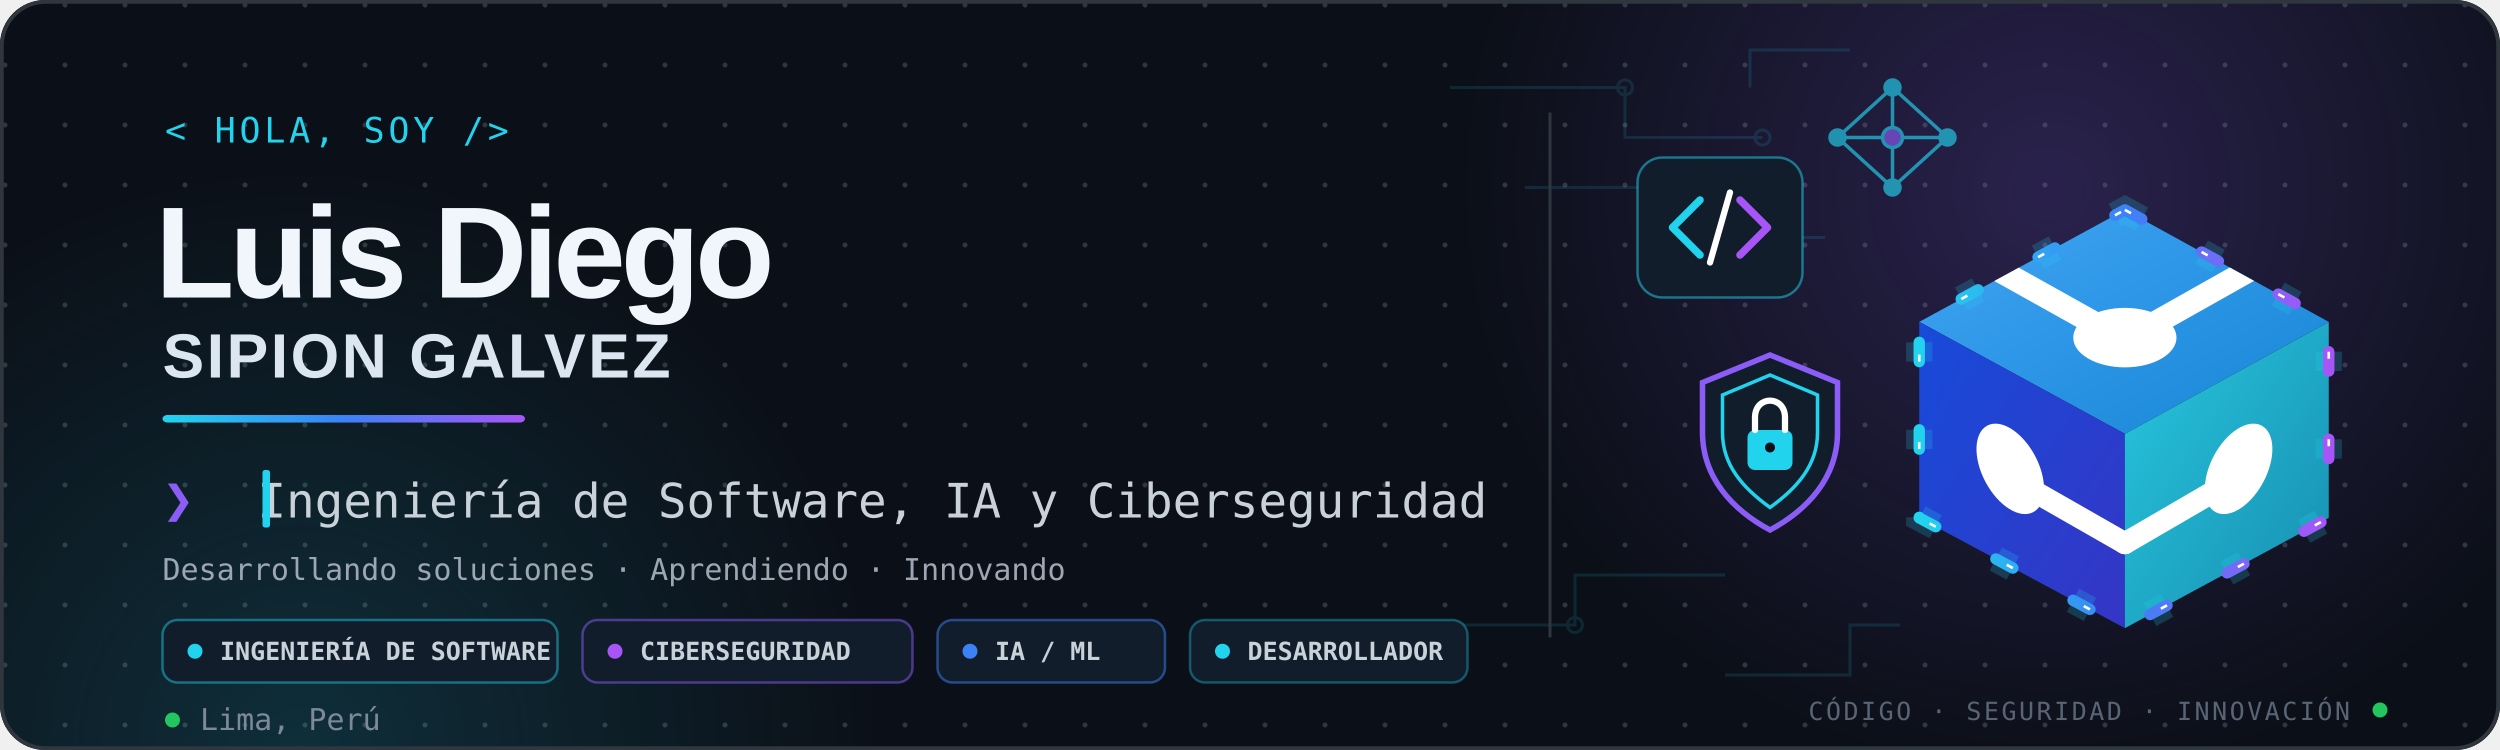
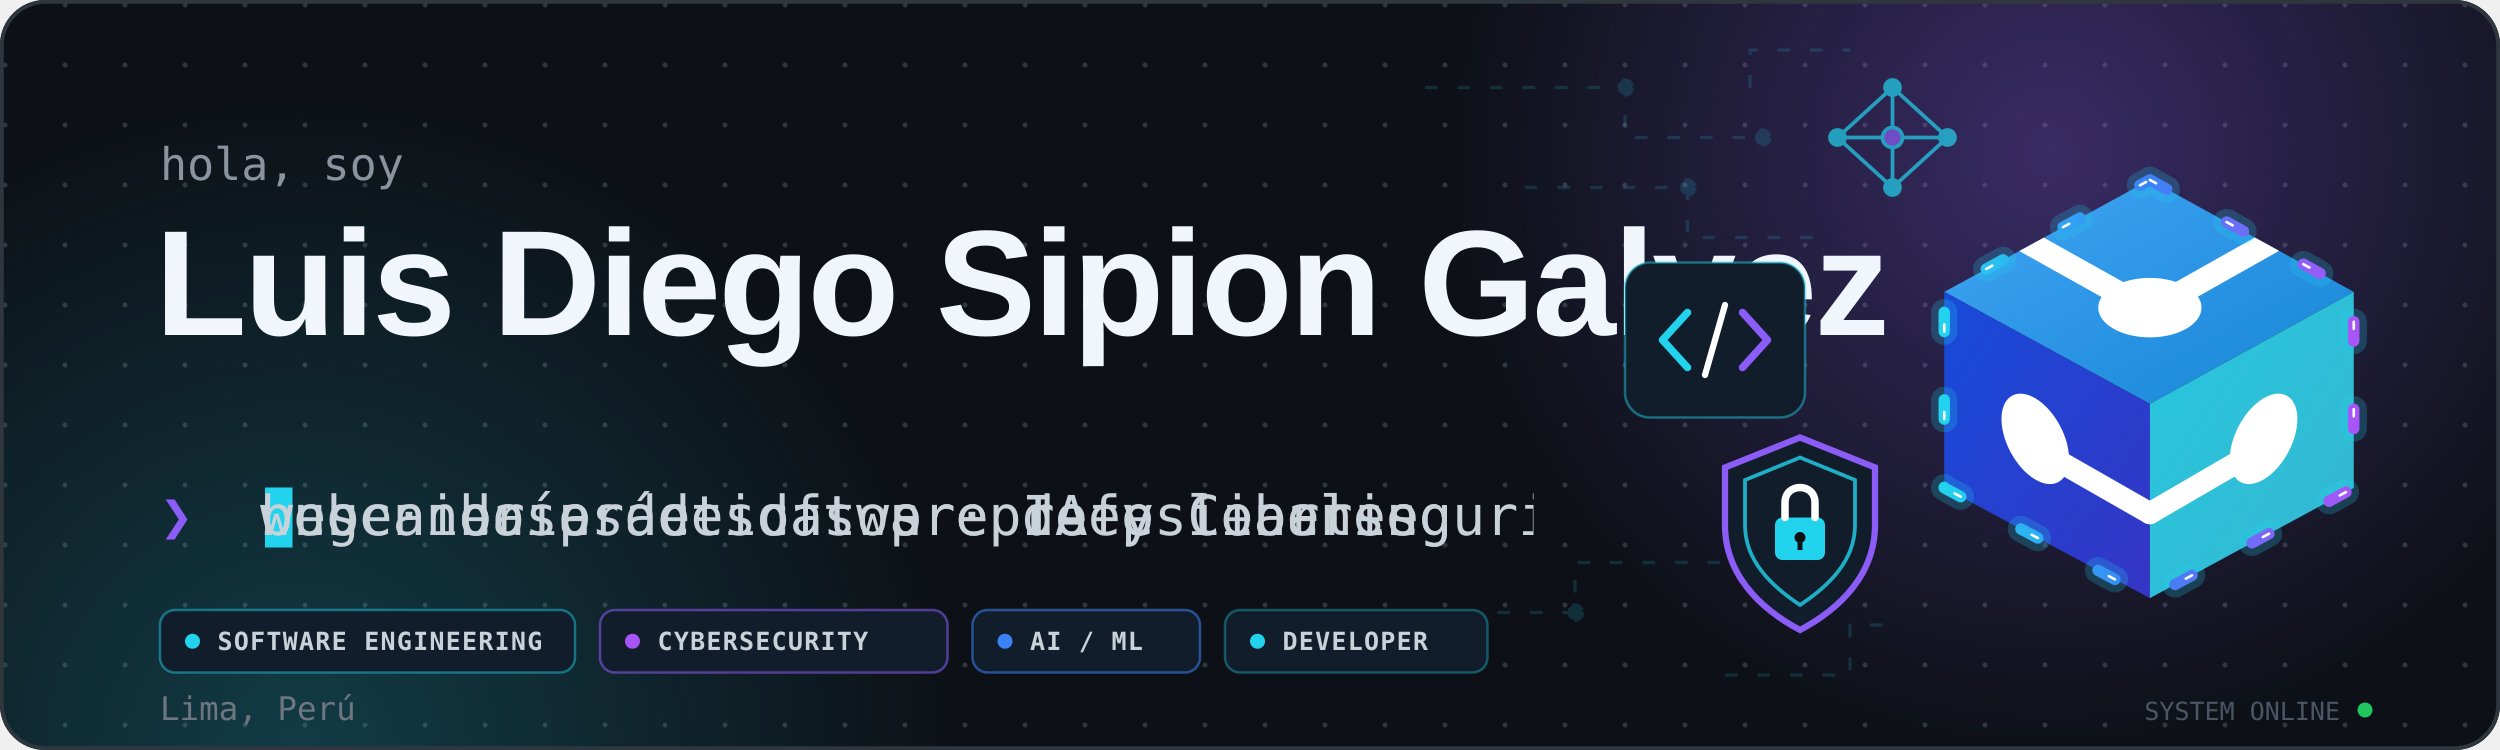
- <svg xmlns="http://www.w3.org/2000/svg" viewBox="0 0 1000 300" width="1000" height="300" role="img" aria-labelledby="titulo descripcion">
+ <svg xmlns="http://www.w3.org/2000/svg" viewBox="0 0 1000 300" width="1000" height="300" role="img" aria-labelledby="t d">
  <defs>
-     <linearGradient id="acento" x1="0" y1="0" x2="1" y2="0">
+     <linearGradient id="bar" x1="0" y1="0" x2="1" y2="0">
      <stop offset="0" stop-color="#22D3EE" />
      <stop offset=".5" stop-color="#3B82F6" />
      <stop offset="1" stop-color="#A855F7" />
    </linearGradient>
-     <radialGradient id="brilloVioleta">
-       <stop offset="0" stop-color="#8B5CF6" stop-opacity=".24" />
+     <radialGradient id="g1">
+       <stop offset="0" stop-color="#8B5CF6" stop-opacity=".35" />
      <stop offset="1" stop-color="#8B5CF6" stop-opacity="0" />
    </radialGradient>
-     <radialGradient id="brilloCian">
-       <stop offset="0" stop-color="#22D3EE" stop-opacity=".16" />
+     <radialGradient id="g2">
+       <stop offset="0" stop-color="#22D3EE" stop-opacity=".22" />
      <stop offset="1" stop-color="#22D3EE" stop-opacity="0" />
    </radialGradient>
-     <linearGradient id="caraSuperior" x1="0" y1="0" x2="1" y2="1">
-       <stop offset="0" stop-color="#42A5F5" />
-       <stop offset="1" stop-color="#1685D5" />
-     </linearGradient>
-     <linearGradient id="caraIzquierda" x1="0" y1="0" x2="1" y2="1">
-       <stop offset="0" stop-color="#174BD9" />
-       <stop offset="1" stop-color="#3535C5" />
-     </linearGradient>
-     <linearGradient id="caraDerecha" x1="0" y1="0" x2="1" y2="1">
-       <stop offset="0" stop-color="#28C7DF" />
-       <stop offset="1" stop-color="#168DAF" />
-     </linearGradient>
-     <pattern id="puntos" width="24" height="24" patternUnits="userSpaceOnUse">
+     <linearGradient id="cubeTop" x1="0" y1="0" x2="1" y2="1">
+       <stop offset="0%" stop-color="#42A5F5" />
+       <stop offset="100%" stop-color="#1685D5" />
+     </linearGradient>
+     <linearGradient id="cubeLeft" x1="0" y1="0" x2="1" y2="1">
+       <stop offset="0%" stop-color="#174BD9" />
+       <stop offset="100%" stop-color="#3535C5" />
+     </linearGradient>
+     <linearGradient id="cubeRight" x1="0" y1="0" x2="1" y2="1">
+       <stop offset="0%" stop-color="#28C7DF" />
+       <stop offset="100%" stop-color="#35B6D0" />
+     </linearGradient>
+     <linearGradient id="neonGradient" x1="0" y1="0" x2="1" y2="0">
+       <stop offset="0%" stop-color="#22D3EE" />
+       <stop offset="50%" stop-color="#3B82F6" />
+       <stop offset="100%" stop-color="#A855F7" />
+     </linearGradient>
+     <pattern id="dots" width="24" height="24" patternUnits="userSpaceOnUse">
      <circle cx="2" cy="2" r="1" fill="#30363D" />
    </pattern>
-     <clipPath id="marco">
+     <clipPath id="frame">
      <rect width="1000" height="300" rx="18" />
    </clipPath>
-     <clipPath id="recorteCubo">
+     <clipPath id="cubeClip">
      <path d="M257 17 L490 145 L490 369 L257 495 L22 369 L22 145 Z" />
-     </clipPath>
-     <clipPath id="textoAnimado">
-       <rect x="105" y="183" width="510" height="34">
-         <animate attributeName="width" values="0;0;510;510;0;0;0;0;0;0;0" keyTimes="0;.02;.13;.27;.32;.34;.46;.60;.65;.79;1" dur="15s" repeatCount="indefinite" />
-       </rect>
    </clipPath>
  </defs>
  <style>
    .sans {
-       font-family: 'Segoe UI', Ubuntu, Arial, sans-serif;
+       font-family: 'Segoe UI', Ubuntu, 'Helvetica Neue', Arial, sans-serif;
    }

    .mono {
-       font-family: 'Cascadia Code', Consolas, monospace;
-     }
- 
-     .nombre {
-       font-size: 52px;
-       font-weight: 750;
-       letter-spacing: -2px;
-       fill: #F0F6FC;
-     }
- 
-     .subtitulo {
-       font-size: 13px;
-       font-weight: 600;
-       letter-spacing: 2.2px;
-       fill: #8B949E;
-     }
- 
-     .detalle {
-       font-size: 12px;
-       fill: #9DA7B3;
-     }
- 
-     .flotar {
-       animation: flotar 4s ease-in-out infinite;
-     }
- 
-     @keyframes flotar {
-       0%,100% { transform: translateY(0); }
+       font-family: ui-monospace, SFMono-Regular, Menlo, Consolas, monospace;
+     }
+ 
+     .typed {
+       font-size: 22px;
+       fill: #C9D1D9;
+     }
+ 
+     .blink {
+       animation: bl 1s steps(1,end) infinite;
+     }
+ 
+     @keyframes bl {
+       50% { opacity: 0; }
+     }
+ 
+     .grow {
+       animation: gr 1.6s ease-out forwards;
+       transform-origin: 64px 0;
+       transform: scaleX(0);
+     }
+ 
+     @keyframes gr {
+       to { transform: scaleX(1); }
+     }
+ 
+     @keyframes r0 {
+       0% { width: 0; animation-timing-function: steps(38,end); }
+       12.67%, 26.67% {
+         width: 509.4px;
+         animation-timing-function: steps(38,end);
+       }
+       31.67%, 100% { width: 0; }
+     }
+ 
+     @keyframes c0 {
+       0% {
+         transform: translateX(0);
+         opacity: 1;
+         animation-timing-function: steps(38,end);
+       }
+       12.67%, 26.67% {
+         transform: translateX(509.4px);
+         opacity: 1;
+         animation-timing-function: steps(38,end);
+       }
+       31.67% {
+         transform: translateX(0);
+         opacity: 1;
+       }
+       31.68%, 100% {
+         transform: translateX(0);
+         opacity: 0;
+       }
+     }
+ 
+     .r0 { animation: r0 12s infinite; }
+     .c0 { animation: c0 12s infinite; }
+ 
+     @keyframes r1 {
+       0%, 33.33% {
+         width: 0;
+         animation-timing-function: steps(36,end);
+       }
+       46%, 60% {
+         width: 482.8px;
+         animation-timing-function: steps(36,end);
+       }
+       65%, 100% { width: 0; }
+     }
+ 
+     @keyframes c1 {
+       0%, 33.33% {
+         transform: translateX(0);
+         opacity: 0;
+         animation-timing-function: steps(36,end);
+       }
+       33.34% {
+         transform: translateX(0);
+         opacity: 1;
+         animation-timing-function: steps(36,end);
+       }
+       46%, 60% {
+         transform: translateX(482.8px);
+         opacity: 1;
+         animation-timing-function: steps(36,end);
+       }
+       65% {
+         transform: translateX(0);
+         opacity: 1;
+       }
+       65.01%, 100% {
+         transform: translateX(0);
+         opacity: 0;
+       }
+     }
+ 
+     .r1 { animation: r1 12s infinite; }
+     .c1 { animation: c1 12s infinite; }
+ 
+     @keyframes r2 {
+       0%, 66.67% {
+         width: 0;
+         animation-timing-function: steps(35,end);
+       }
+       79.33%, 93.33% {
+         width: 469.5px;
+         animation-timing-function: steps(35,end);
+       }
+       98.33%, 100% { width: 0; }
+     }
+ 
+     @keyframes c2 {
+       0%, 66.67% {
+         transform: translateX(0);
+         opacity: 0;
+         animation-timing-function: steps(35,end);
+       }
+       66.68% {
+         transform: translateX(0);
+         opacity: 1;
+         animation-timing-function: steps(35,end);
+       }
+       79.33%, 93.33% {
+         transform: translateX(469.5px);
+         opacity: 1;
+         animation-timing-function: steps(35,end);
+       }
+       98.33% {
+         transform: translateX(0);
+         opacity: 1;
+       }
+       98.34%, 100% {
+         transform: translateX(0);
+         opacity: 0;
+       }
+     }
+ 
+     .r2 { animation: r2 12s infinite; }
+     .c2 { animation: c2 12s infinite; }
+ 
+     .cube-float {
+       animation: cubeFloat 4s ease-in-out infinite;
+     }
+ 
+     @keyframes cubeFloat {
+       0%, 100% { transform: translateY(0); }
      50% { transform: translateY(-5px); }
    }

-     .pulso {
-       animation: pulso 3s ease-in-out infinite;
-     }
- 
-     @keyframes pulso {
-       0%,100% { opacity: .55; }
+     .tech-glow {
+       animation: techPulse 3s ease-in-out infinite;
+     }
+ 
+     @keyframes techPulse {
+       0%, 100% { opacity: .55; }
      50% { opacity: 1; }
    }

-     .circuito {
+     .circuit {
      stroke-dasharray: 5 8;
-       animation: moverCircuito 8s linear infinite;
-     }
- 
-     @keyframes moverCircuito {
+       animation: circuitMove 8s linear infinite;
+     }
+ 
+     @keyframes circuitMove {
      to { stroke-dashoffset: -52; }
    }

-     .luz {
-       animation: recorrer 4s linear infinite;
-     }
- 
-     @keyframes recorrer {
-       to { stroke-dashoffset: -100; }
-     }
- 
-     .cursor {
-       animation: parpadear 1s steps(1,end) infinite;
-     }
- 
-     @keyframes parpadear {
-       50% { opacity: 0; }
-     }
- 
-     .revelar {
+     .shield-pulse {
      transform-box: fill-box;
-       transform-origin: left;
-       animation: revelar 1.2s ease-out both;
-     }
- 
-     @keyframes revelar {
-       from { transform: scaleX(0); }
-       to { transform: scaleX(1); }
+       transform-origin: center;
+       animation: shieldPulse 3s ease-in-out infinite;
+     }
+ 
+     @keyframes shieldPulse {
+       0%, 100% { opacity: .65; }
+       50% { opacity: 1; }
    }

    @media (prefers-reduced-motion: reduce) {
-       *, *::before, *::after {
-         animation: none !important;
-       }
+       * { animation: none !important; }
+       .grow { transform: none; }
    }
  </style>
-   <g clip-path="url(#marco)">
-     <rect width="1000" height="300" fill="#0B0F17" />
-     <rect width="1000" height="300" fill="url(#puntos)" />
-     <circle cx="820" cy="75" r="240" fill="url(#brilloVioleta)">
+   <g clip-path="url(#frame)">
+     <rect width="1000" height="300" fill="#0D1117" />
+     <rect width="1000" height="300" fill="url(#dots)" />
+     <circle cx="820" cy="60" r="240" fill="url(#g1)">
      <animate attributeName="cx" values="820;760;820" dur="14s" repeatCount="indefinite" />
    </circle>
-     <circle cx="120" cy="300" r="240" fill="url(#brilloCian)">
+     <circle cx="120" cy="300" r="260" fill="url(#g2)">
      <animate attributeName="cy" values="300;250;300" dur="11s" repeatCount="indefinite" />
    </circle>
    <rect x=".75" y=".75" width="998.5" height="298.5" rx="17.5" fill="none" stroke="#30363D" stroke-width="1.5" />
-     <g fill="none" stroke="#22D3EE" stroke-width="1.2" opacity=".13" class="circuit">
-       <path d="M580 35 H650 V55 H705" />
+     <g fill="none" stroke="#22D3EE" stroke-width="1.3" opacity=".16" class="circuit">
+       <path d="M570 35 H650 V55 H705" />
      <path d="M610 75 H675 V95 H730" />
-       <path d="M565 250 H630 V230 H690" />
+       <path d="M560 245 H630 V225 H690" />
      <path d="M700 35 V20 H740" />
      <path d="M690 270 H740 V250 H760" />
-       <circle cx="650" cy="35" r="3" />
-       <circle cx="705" cy="55" r="3" />
-       <circle cx="675" cy="75" r="3" />
-       <circle cx="630" cy="250" r="3" />
-     </g>
-   </g>
-   <text class="mono" x="66" y="57" font-size="14" fill="#22D3EE" letter-spacing="1.5">
-     &lt; HOLA, SOY /&gt;
-   </text>
-   <text class="sans nombre" x="62" y="119">
-     Luis Diego
-   </text>
-   <text class="sans" x="65" y="151" font-size="25" font-weight="650" fill="#DCE6F1" letter-spacing="1">
-     SIPION GALVEZ
-   </text>
-   <rect class="revelar" x="65" y="166" width="145" height="3" rx="2" fill="url(#acento)" />
-   <text class="mono" x="65" y="207" font-size="21" fill="#8B5CF6">❯</text>
-   <g class="mono" font-size="19" fill="#C9D1D9">
-     <text x="103" y="207" clip-path="url(#textoAnimado)">
-       Ingeniería de Software, IA y Ciberseguridad
-     </text>
-   </g>
-   <rect class="cursor" x="105" y="188" width="3" height="23" rx="1" fill="#22D3EE">
-     <animate attributeName="x" values="105;105;555;555;105;105;105;105;105" keyTimes="0;.02;.13;.27;.32;.34;.46;.60;1" dur="15s" repeatCount="indefinite" />
-   </rect>
-   <text class="mono detalle" x="65" y="232">
-     Desarrollando soluciones · Aprendiendo · Innovando
-   </text>
-   <g class="mono" font-size="10" font-weight="600">
-     <g transform="translate(65 248)">
-       <rect width="158" height="25" rx="6" fill="#111D2B" stroke="#22D3EE" stroke-opacity=".45" />
-       <circle cx="13" cy="12.5" r="3" fill="#22D3EE" />
-       <text x="23" y="16" fill="#C9D1D9">INGENIERÍA DE SOFTWARE</text>
-     </g>
-     <g transform="translate(233 248)">
-       <rect width="132" height="25" rx="6" fill="#111D2B" stroke="#8B5CF6" stroke-opacity=".5" />
-       <circle cx="13" cy="12.5" r="3" fill="#A855F7" />
-       <text x="23" y="16" fill="#C9D1D9">CIBERSEGURIDAD</text>
-     </g>
-     <g transform="translate(375 248)">
-       <rect width="91" height="25" rx="6" fill="#111D2B" stroke="#3B82F6" stroke-opacity=".5" />
-       <circle cx="13" cy="12.5" r="3" fill="#3B82F6" />
-       <text x="23" y="16" fill="#C9D1D9">IA / ML</text>
-     </g>
-     <g transform="translate(476 248)">
-       <rect width="111" height="25" rx="6" fill="#111D2B" stroke="#22D3EE" stroke-opacity=".35" />
-       <circle cx="13" cy="12.5" r="3" fill="#22D3EE" />
-       <text x="23" y="16" fill="#C9D1D9">DESARROLLADOR</text>
-     </g>
-   </g>
-   <circle cx="69" cy="288" r="3" fill="#22C55E" />
-   <text class="mono" x="80" y="292" font-size="12" fill="#7D8997">
-     Lima, Perú
-   </text>
-   <path d="M620 45 V255" stroke="#30363D" stroke-width="1.2" />
-   <g transform="translate(655 63)" class="pulso">
-     <rect width="66" height="56" rx="10" fill="#111D2B" stroke="#22D3EE" stroke-opacity=".5" />
-     <path d="M25 17 L14 28 L25 39" fill="none" stroke="#22D3EE" stroke-width="3" stroke-linecap="round" stroke-linejoin="round" />
-     <path d="M41 17 L52 28 L41 39" fill="none" stroke="#A855F7" stroke-width="3" stroke-linecap="round" stroke-linejoin="round" />
-     <path d="M37 14 L29 42" fill="none" stroke="#FFFFFF" stroke-width="2.5" stroke-linecap="round" />
-   </g>
-   <g transform="translate(678 142)" class="pulso">
-     <path d="M30 0 L57 11 V31       C57 49 45 62 30 70       C15 62 3 49 3 31 V11 Z" fill="#111D2B" stroke="#8B5CF6" stroke-width="2.2" />
-     <path d="M30 8 L49 16 V31       C49 44 41 53 30 61       C19 53 11 44 11 31 V16 Z" fill="none" stroke="#22D3EE" stroke-width="1.4" />
-     <rect x="21" y="30" width="18" height="16" rx="3" fill="#22D3EE" />
-     <path d="M24 30 V25 C24 16 36 16 36 25 V30" fill="none" stroke="#FFFFFF" stroke-width="2.5" stroke-linecap="round" />
-     <circle cx="30" cy="37" r="2" fill="#0B0F17" />
-   </g>
-   <g transform="translate(735 35)" fill="none" stroke="#22D3EE" stroke-width="1.4" opacity=".65">
+       <circle cx="650" cy="35" r="3" fill="#22D3EE" />
+       <circle cx="705" cy="55" r="3" fill="#22D3EE" />
+       <circle cx="675" cy="75" r="3" fill="#22D3EE" />
+       <circle cx="630" cy="245" r="3" fill="#22D3EE" />
+     </g>
+   </g>
+   <text class="mono" x="64" y="72" font-size="18" fill="#8B949E">
+     hola, soy
+   </text>
+   <text class="sans" x="62" y="134" font-size="60" font-weight="700" fill="#F0F6FC" letter-spacing="-1">
+     Luis Diego Sipion Galvez
+   </text>
+   <rect class="grow" x="64" y="152" width="150" height="4" rx="2" fill="url(#bar)" />
+   <text class="mono" x="64" y="214" font-size="22" fill="#8B5CF6">
+     ❯
+   </text>
+   <clipPath id="clip0">
+     <rect class="r0" x="104" y="190" width="509.4" height="34" />
+   </clipPath>
+   <text class="mono typed" x="104" y="214" clip-path="url(#clip0)">
+     ingeniería de software IA y Ciberseguridad
+   </text>
+   <g class="c0">
+     <rect class="blink" x="106" y="195" width="11" height="24" fill="#22D3EE" />
+   </g>
+   <clipPath id="clip1">
+     <rect class="r1" x="104" y="190" width="482.8" height="34" />
+   </clipPath>
+   <text class="mono typed" x="104" y="214" clip-path="url(#clip1)">
+     web · bases de datos · deep learning
+   </text>
+   <g class="c1" opacity="0">
+     <rect class="blink" x="106" y="195" width="11" height="24" fill="#22D3EE" />
+   </g>
+   <clipPath id="clip2">
+     <rect class="r2" x="104" y="190" width="469.5" height="34" />
+   </clipPath>
+   <text class="mono typed" x="104" y="214" clip-path="url(#clip2)">
+     buscando prácticas preprofesionales
+   </text>
+   <g class="c2" opacity="0">
+     <rect class="blink" x="106" y="195" width="11" height="24" fill="#22D3EE" />
+   </g>
+   <g transform="translate(650 105)" class="tech-glow">
+     <rect x="0" y="0" width="72" height="62" rx="10" fill="#111D2B" stroke="#22D3EE" stroke-opacity=".45" />
+     <path d="M25 20 L15 31 L25 42" fill="none" stroke="#22D3EE" stroke-width="3" stroke-linecap="round" stroke-linejoin="round" />
+     <path d="M47 20 L57 31 L47 42" fill="none" stroke="#8B5CF6" stroke-width="3" stroke-linecap="round" stroke-linejoin="round" />
+     <path d="M40 17 L32 45" fill="none" stroke="#FFFFFF" stroke-width="2.5" stroke-linecap="round" />
+   </g>
+   <g transform="translate(685 175)" class="shield-pulse">
+     <path d="M35 0 L65 12 V35              C65 54 52 68 35 77              C18 68 5 54 5 35 V12 Z" fill="#111D2B" stroke="#8B5CF6" stroke-width="2.5" />
+     <path d="M35 8 L57 17 V35              C57 49 47 59 35 67              C23 59 13 49 13 35 V17 Z" fill="none" stroke="#22D3EE" stroke-width="1.5" opacity=".8" />
+     <rect x="25" y="32" width="20" height="17" rx="3" fill="#22D3EE" />
+     <path d="M29 32 V26              C29 18 41 18 41 26 V32" fill="none" stroke="#FFFFFF" stroke-width="3" stroke-linecap="round" />
+     <circle cx="35" cy="40" r="2.2" fill="#0D1117" />
+     <path d="M35 42 V45" stroke="#0D1117" stroke-width="2" />
+   </g>
+   <g transform="translate(735 35)" fill="none" stroke="#22D3EE" stroke-width="1.5" opacity=".7">
    <path d="M0 20 L22 0 L44 20 L22 40 Z" />
    <path d="M22 0 V40 M0 20 H44" />
    <circle cx="22" cy="0" r="3" fill="#22D3EE" />
    <circle cx="0" cy="20" r="3" fill="#22D3EE" />
    <circle cx="44" cy="20" r="3" fill="#22D3EE" />
    <circle cx="22" cy="40" r="3" fill="#22D3EE" />
    <circle cx="22" cy="20" r="4" fill="#8B5CF6" />
  </g>
-   <g transform="translate(760 78) scale(.35)">
-     <g class="flotar">
-       <path d="M257 17 L490 145 L257 273 L22 145 Z" fill="url(#caraSuperior)" />
-       <path d="M22 145 L257 273 L257 495 L22 369 Z" fill="url(#caraIzquierda)" />
-       <path d="M490 145 L257 273 L257 495 L490 369 Z" fill="url(#caraDerecha)" />
-       <g clip-path="url(#recorteCubo)">
-         <g fill="none" stroke="#FFFFFF" stroke-width="27" stroke-linecap="round">
+   <g transform="translate(770 66) scale(0.35)">
+     <g class="cube-float">
+       <path d="M257 17 L490 145 L257 273 L22 145 Z" fill="url(#cubeTop)" />
+       <path d="M22 145 L257 273 L257 495 L22 369 Z" fill="url(#cubeLeft)" />
+       <path d="M490 145 L257 273 L257 495 L490 369 Z" fill="url(#cubeRight)" />
+       <g clip-path="url(#cubeClip)">
+         <g fill="none" stroke="#FFFFFF" stroke-width="27" stroke-linecap="round" stroke-linejoin="round">
          <path d="M108 83 L219 145" />
          <path d="M404 83 L294 145" />
        </g>
        <ellipse cx="257" cy="163" rx="59" ry="34" fill="#FFFFFF" />
        <ellipse cx="126" cy="313" rx="32" ry="56" transform="rotate(-28 126 313)" fill="#FFFFFF" />
        <path d="M145 334 L257 398" fill="none" stroke="#FFFFFF" stroke-width="25" stroke-linecap="round" />
        <ellipse cx="387" cy="313" rx="32" ry="56" transform="rotate(28 387 313)" fill="#FFFFFF" />
        <path d="M367 334 L257 398" fill="none" stroke="#FFFFFF" stroke-width="25" stroke-linecap="round" />
      </g>
-       <path d="M257 17 L490 145 L490 369 L257 495 L22 369 L22 145 Z" fill="none" stroke="#22D3EE" stroke-width="30" opacity=".2" pathLength="100" stroke-dasharray="22 78" class="luz">
+       <path d="M257 17 L490 145 L490 369 L257 495 L22 369 L22 145 Z" fill="none" stroke="#22D3EE" stroke-width="30" stroke-linecap="round" stroke-linejoin="round" opacity=".22" pathLength="100" stroke-dasharray="22 78">
        <animate attributeName="stroke-dashoffset" from="0" to="-100" dur="4s" repeatCount="indefinite" />
      </path>
-       <path d="M257 17 L490 145 L490 369 L257 495 L22 369 L22 145 Z" fill="none" stroke="url(#acento)" stroke-width="13" stroke-linecap="round" stroke-linejoin="round" pathLength="100" stroke-dasharray="22 78">
+       <path d="M257 17 L490 145 L490 369 L257 495 L22 369 L22 145 Z" fill="none" stroke="url(#neonGradient)" stroke-width="13" stroke-linecap="round" stroke-linejoin="round" pathLength="100" stroke-dasharray="22 78">
        <animate attributeName="stroke-dashoffset" from="0" to="-100" dur="4s" repeatCount="indefinite" />
      </path>
-       <path d="M257 17 L490 145 L490 369 L257 495 L22 369 L22 145 Z" fill="none" stroke="#FFFFFF" stroke-width="3" pathLength="100" stroke-dasharray="8 92">
+       <path d="M257 17 L490 145 L490 369 L257 495 L22 369 L22 145 Z" fill="none" stroke="#FFFFFF" stroke-width="3" stroke-linecap="round" stroke-linejoin="round" pathLength="100" stroke-dasharray="8 92">
        <animate attributeName="stroke-dashoffset" from="0" to="-100" dur="4s" repeatCount="indefinite" />
      </path>
    </g>
  </g>
-   <text class="mono" x="940" y="288" text-anchor="end" font-size="10" letter-spacing="1" fill="#586575">
-     CÓDIGO · SEGURIDAD · INNOVACIÓN
-   </text>
-   <circle cx="952" cy="284" r="3" fill="#22C55E">
+   <g class="mono" font-size="10" font-weight="600">
+     <g transform="translate(64 244)">
+       <rect width="166" height="25" rx="6" fill="#111D2B" stroke="#22D3EE" stroke-opacity=".45" />
+       <circle cx="13" cy="12.5" r="3" fill="#22D3EE" />
+       <text x="23" y="16" fill="#C9D1D9" letter-spacing=".5">
+         SOFTWARE ENGINEERING
+       </text>
+     </g>
+     <g transform="translate(240 244)">
+       <rect width="139" height="25" rx="6" fill="#111D2B" stroke="#8B5CF6" stroke-opacity=".55" />
+       <circle cx="13" cy="12.5" r="3" fill="#A855F7" />
+       <text x="23" y="16" fill="#C9D1D9" letter-spacing=".5">
+         CYBERSECURITY
+       </text>
+     </g>
+     <g transform="translate(389 244)">
+       <rect width="91" height="25" rx="6" fill="#111D2B" stroke="#3B82F6" stroke-opacity=".55" />
+       <circle cx="13" cy="12.5" r="3" fill="#3B82F6" />
+       <text x="23" y="16" fill="#C9D1D9" letter-spacing=".5">
+         AI / ML
+       </text>
+     </g>
+     <g transform="translate(490 244)">
+       <rect width="105" height="25" rx="6" fill="#111D2B" stroke="#22D3EE" stroke-opacity=".35" />
+       <circle cx="13" cy="12.5" r="3" fill="#22D3EE" />
+       <text x="23" y="16" fill="#C9D1D9" letter-spacing=".5">
+         DEVELOPER
+       </text>
+     </g>
+   </g>
+   <text class="mono" x="64" y="288" font-size="13" fill="#6E7681">
+     Lima, Perú
+   </text>
+   <text class="mono" x="936" y="288" font-size="10" fill="#4B5563" text-anchor="end">
+     SYSTEM ONLINE
+   </text>
+   <circle cx="946" cy="284" r="3" fill="#22C55E">
    <animate attributeName="opacity" values="1;.3;1" dur="2s" repeatCount="indefinite" />
  </circle>
</svg>
